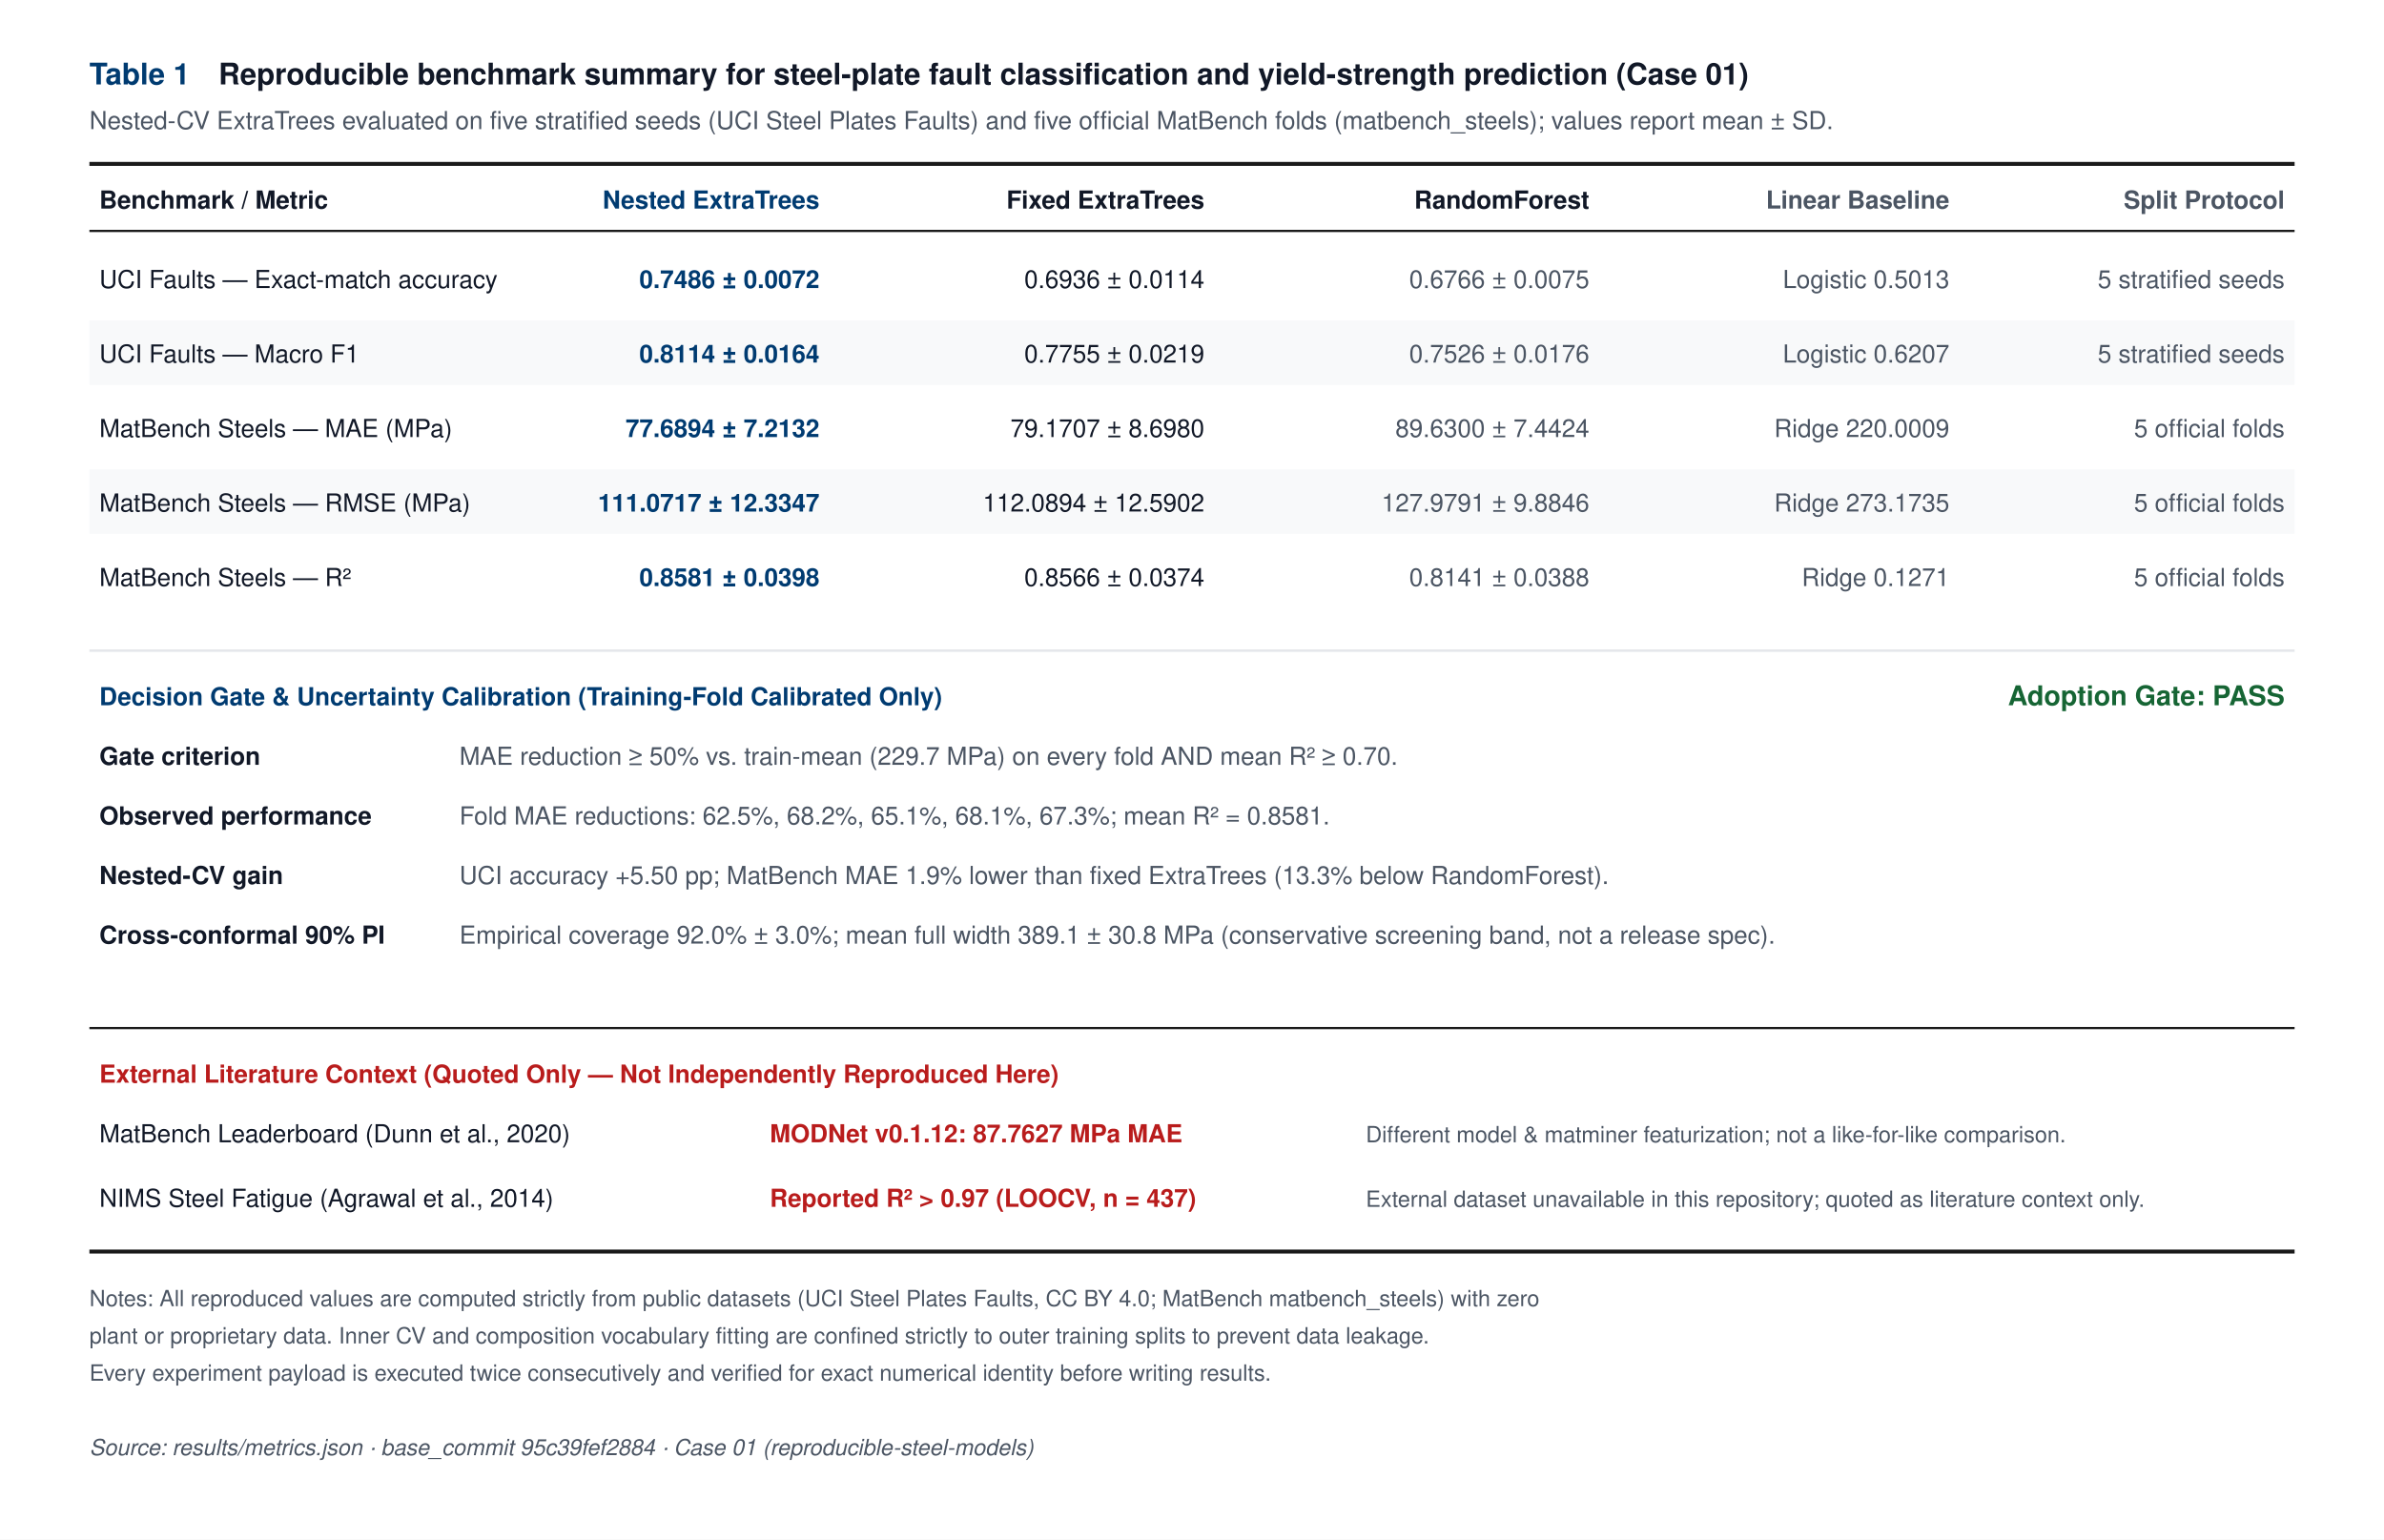
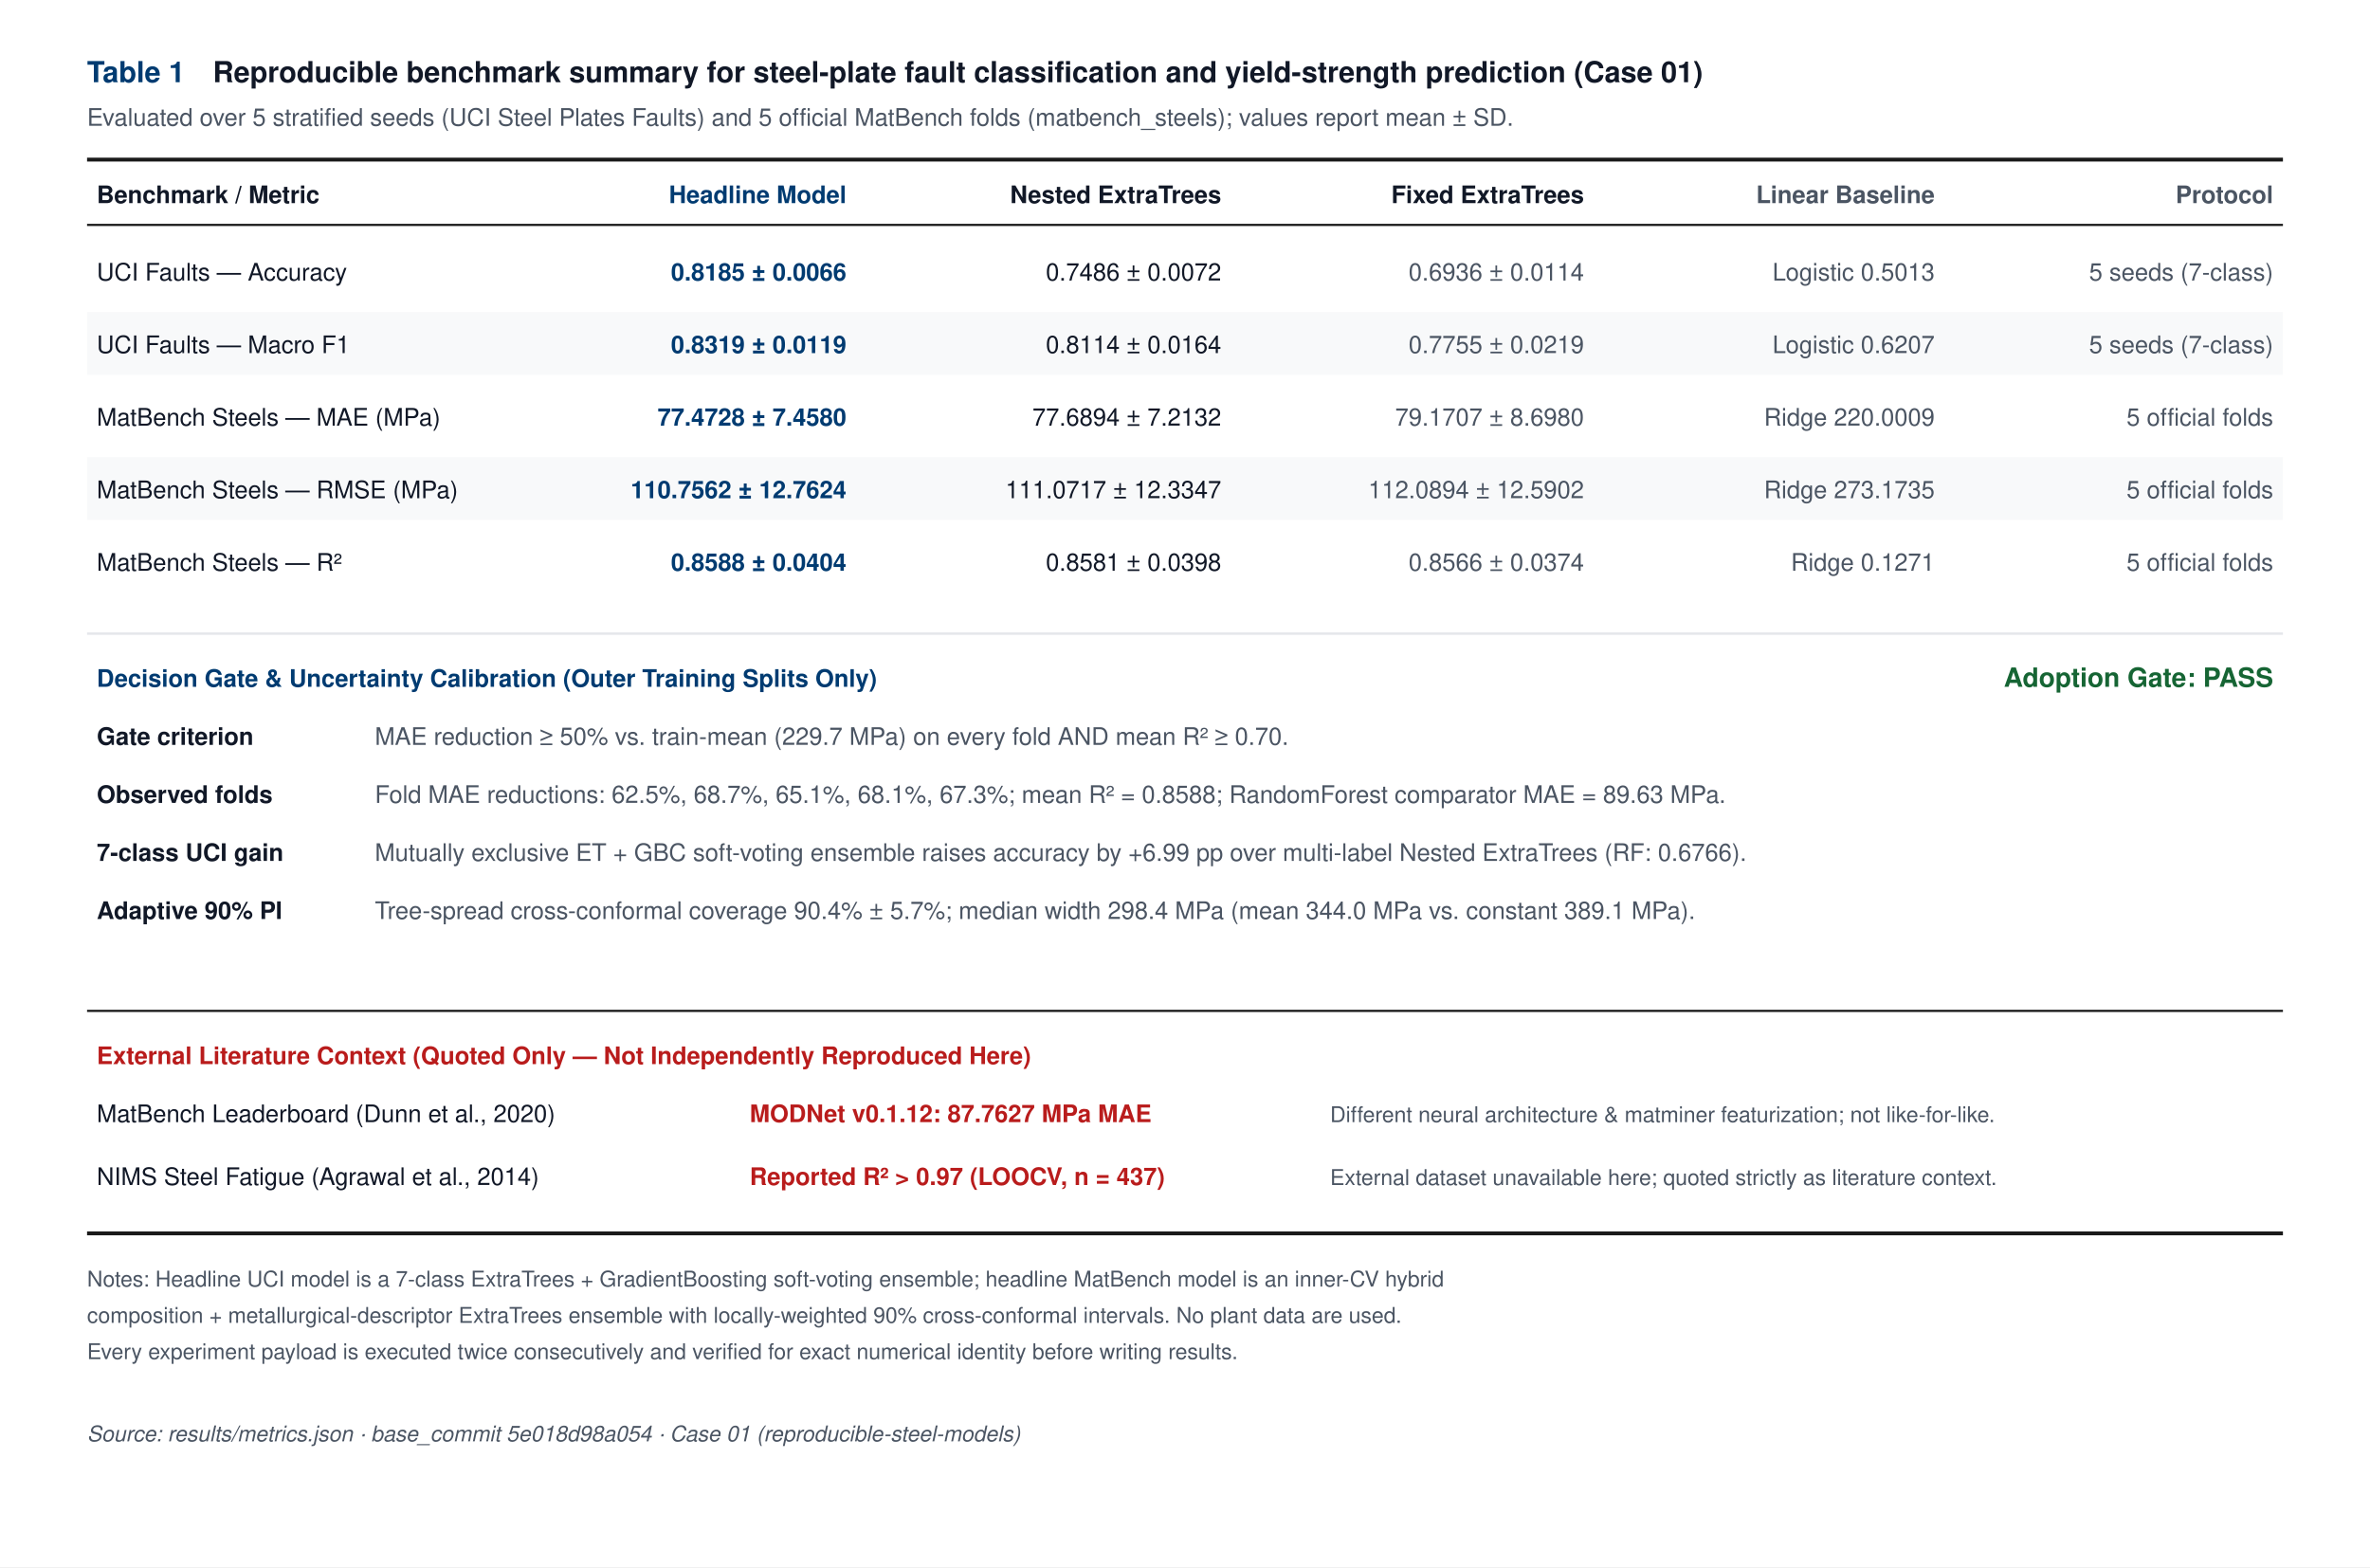
- <svg xmlns="http://www.w3.org/2000/svg" width="960" height="620" viewBox="0 0 960 620" role="img" aria-label="Case 01 Springer-style quantitative summary scorecard">
-   <rect width="960" height="620" fill="#ffffff" />
+ <svg xmlns="http://www.w3.org/2000/svg" width="980" height="648" viewBox="0 0 980 648" role="img" aria-label="Case 01 Springer-style quantitative summary scorecard">
+   <rect width="980" height="648" fill="#ffffff" />
  <text x="36.0" y="34.0" fill="#003b71" font-size="12" font-weight="bold" text-anchor="start" font-family="Helvetica Neue, Helvetica, Arial, Liberation Sans, sans-serif">Table 1</text>
  <text x="88.0" y="34.0" fill="#111827" font-size="12" font-weight="bold" text-anchor="start" font-family="Helvetica Neue, Helvetica, Arial, Liberation Sans, sans-serif">Reproducible benchmark summary for steel-plate fault classification and yield-strength prediction (Case 01)</text>
-   <text x="36.0" y="52.0" fill="#4b5563" font-size="10" font-weight="normal" text-anchor="start" font-family="Helvetica Neue, Helvetica, Arial, Liberation Sans, sans-serif">Nested-CV ExtraTrees evaluated on five stratified seeds (UCI Steel Plates Faults) and five official MatBench folds (matbench_steels); values report mean ± SD.</text>
-   <line x1="36" y1="66" x2="924" y2="66" stroke="#1a1a1a" stroke-width="1.6" />
+   <text x="36.0" y="52.0" fill="#4b5563" font-size="10" font-weight="normal" text-anchor="start" font-family="Helvetica Neue, Helvetica, Arial, Liberation Sans, sans-serif">Evaluated over 5 stratified seeds (UCI Steel Plates Faults) and 5 official MatBench folds (matbench_steels); values report mean ± SD.</text>
+   <line x1="36" y1="66" x2="944" y2="66" stroke="#1a1a1a" stroke-width="1.6" />
  <text x="40.0" y="84.0" fill="#111827" font-size="10" font-weight="bold" text-anchor="start" font-family="Helvetica Neue, Helvetica, Arial, Liberation Sans, sans-serif">Benchmark / Metric</text>
-   <text x="330.0" y="84.0" fill="#003b71" font-size="10" font-weight="bold" text-anchor="end" font-family="Helvetica Neue, Helvetica, Arial, Liberation Sans, sans-serif">Nested ExtraTrees</text>
-   <text x="485.0" y="84.0" fill="#111827" font-size="10" font-weight="bold" text-anchor="end" font-family="Helvetica Neue, Helvetica, Arial, Liberation Sans, sans-serif">Fixed ExtraTrees</text>
-   <text x="640.0" y="84.0" fill="#111827" font-size="10" font-weight="bold" text-anchor="end" font-family="Helvetica Neue, Helvetica, Arial, Liberation Sans, sans-serif">RandomForest</text>
-   <text x="785.0" y="84.0" fill="#4b5563" font-size="10" font-weight="bold" text-anchor="end" font-family="Helvetica Neue, Helvetica, Arial, Liberation Sans, sans-serif">Linear Baseline</text>
-   <text x="920.0" y="84.0" fill="#4b5563" font-size="10" font-weight="bold" text-anchor="end" font-family="Helvetica Neue, Helvetica, Arial, Liberation Sans, sans-serif">Split Protocol</text>
-   <line x1="36" y1="93" x2="924" y2="93" stroke="#1a1a1a" stroke-width="0.9" />
-   <text x="40.0" y="116.0" fill="#111827" font-size="10" font-weight="normal" text-anchor="start" font-family="Helvetica Neue, Helvetica, Arial, Liberation Sans, sans-serif">UCI Faults — Exact-match accuracy</text>
-   <text x="330.0" y="116.0" fill="#003b71" font-size="10" font-weight="bold" text-anchor="end" font-family="Helvetica Neue, Helvetica, Arial, Liberation Sans, sans-serif">0.7486 ± 0.0072</text>
-   <text x="485.0" y="116.0" fill="#111827" font-size="10" font-weight="normal" text-anchor="end" font-family="Helvetica Neue, Helvetica, Arial, Liberation Sans, sans-serif">0.6936 ± 0.0114</text>
-   <text x="640.0" y="116.0" fill="#4b5563" font-size="10" font-weight="normal" text-anchor="end" font-family="Helvetica Neue, Helvetica, Arial, Liberation Sans, sans-serif">0.6766 ± 0.0075</text>
-   <text x="785.0" y="116.0" fill="#4b5563" font-size="10" font-weight="normal" text-anchor="end" font-family="Helvetica Neue, Helvetica, Arial, Liberation Sans, sans-serif">Logistic 0.5013</text>
-   <text x="920.0" y="116.0" fill="#4b5563" font-size="10" font-weight="normal" text-anchor="end" font-family="Helvetica Neue, Helvetica, Arial, Liberation Sans, sans-serif">5 stratified seeds</text>
-   <rect x="36" y="129" width="888" height="26" fill="#f8f9fa" />
+   <text x="350.0" y="84.0" fill="#003b71" font-size="10" font-weight="bold" text-anchor="end" font-family="Helvetica Neue, Helvetica, Arial, Liberation Sans, sans-serif">Headline Model</text>
+   <text x="505.0" y="84.0" fill="#111827" font-size="10" font-weight="bold" text-anchor="end" font-family="Helvetica Neue, Helvetica, Arial, Liberation Sans, sans-serif">Nested ExtraTrees</text>
+   <text x="655.0" y="84.0" fill="#111827" font-size="10" font-weight="bold" text-anchor="end" font-family="Helvetica Neue, Helvetica, Arial, Liberation Sans, sans-serif">Fixed ExtraTrees</text>
+   <text x="800.0" y="84.0" fill="#4b5563" font-size="10" font-weight="bold" text-anchor="end" font-family="Helvetica Neue, Helvetica, Arial, Liberation Sans, sans-serif">Linear Baseline</text>
+   <text x="940.0" y="84.0" fill="#4b5563" font-size="10" font-weight="bold" text-anchor="end" font-family="Helvetica Neue, Helvetica, Arial, Liberation Sans, sans-serif">Protocol</text>
+   <line x1="36" y1="93" x2="944" y2="93" stroke="#1a1a1a" stroke-width="0.9" />
+   <text x="40.0" y="116.0" fill="#111827" font-size="10" font-weight="normal" text-anchor="start" font-family="Helvetica Neue, Helvetica, Arial, Liberation Sans, sans-serif">UCI Faults — Accuracy</text>
+   <text x="350.0" y="116.0" fill="#003b71" font-size="10" font-weight="bold" text-anchor="end" font-family="Helvetica Neue, Helvetica, Arial, Liberation Sans, sans-serif">0.8185 ± 0.0066</text>
+   <text x="505.0" y="116.0" fill="#111827" font-size="10" font-weight="normal" text-anchor="end" font-family="Helvetica Neue, Helvetica, Arial, Liberation Sans, sans-serif">0.7486 ± 0.0072</text>
+   <text x="655.0" y="116.0" fill="#4b5563" font-size="10" font-weight="normal" text-anchor="end" font-family="Helvetica Neue, Helvetica, Arial, Liberation Sans, sans-serif">0.6936 ± 0.0114</text>
+   <text x="800.0" y="116.0" fill="#4b5563" font-size="10" font-weight="normal" text-anchor="end" font-family="Helvetica Neue, Helvetica, Arial, Liberation Sans, sans-serif">Logistic 0.5013</text>
+   <text x="940.0" y="116.0" fill="#4b5563" font-size="10" font-weight="normal" text-anchor="end" font-family="Helvetica Neue, Helvetica, Arial, Liberation Sans, sans-serif">5 seeds (7-class)</text>
+   <rect x="36" y="129" width="908" height="26" fill="#f8f9fa" />
  <text x="40.0" y="146.0" fill="#111827" font-size="10" font-weight="normal" text-anchor="start" font-family="Helvetica Neue, Helvetica, Arial, Liberation Sans, sans-serif">UCI Faults — Macro F1</text>
-   <text x="330.0" y="146.0" fill="#003b71" font-size="10" font-weight="bold" text-anchor="end" font-family="Helvetica Neue, Helvetica, Arial, Liberation Sans, sans-serif">0.8114 ± 0.0164</text>
-   <text x="485.0" y="146.0" fill="#111827" font-size="10" font-weight="normal" text-anchor="end" font-family="Helvetica Neue, Helvetica, Arial, Liberation Sans, sans-serif">0.7755 ± 0.0219</text>
-   <text x="640.0" y="146.0" fill="#4b5563" font-size="10" font-weight="normal" text-anchor="end" font-family="Helvetica Neue, Helvetica, Arial, Liberation Sans, sans-serif">0.7526 ± 0.0176</text>
-   <text x="785.0" y="146.0" fill="#4b5563" font-size="10" font-weight="normal" text-anchor="end" font-family="Helvetica Neue, Helvetica, Arial, Liberation Sans, sans-serif">Logistic 0.6207</text>
-   <text x="920.0" y="146.0" fill="#4b5563" font-size="10" font-weight="normal" text-anchor="end" font-family="Helvetica Neue, Helvetica, Arial, Liberation Sans, sans-serif">5 stratified seeds</text>
+   <text x="350.0" y="146.0" fill="#003b71" font-size="10" font-weight="bold" text-anchor="end" font-family="Helvetica Neue, Helvetica, Arial, Liberation Sans, sans-serif">0.8319 ± 0.0119</text>
+   <text x="505.0" y="146.0" fill="#111827" font-size="10" font-weight="normal" text-anchor="end" font-family="Helvetica Neue, Helvetica, Arial, Liberation Sans, sans-serif">0.8114 ± 0.0164</text>
+   <text x="655.0" y="146.0" fill="#4b5563" font-size="10" font-weight="normal" text-anchor="end" font-family="Helvetica Neue, Helvetica, Arial, Liberation Sans, sans-serif">0.7755 ± 0.0219</text>
+   <text x="800.0" y="146.0" fill="#4b5563" font-size="10" font-weight="normal" text-anchor="end" font-family="Helvetica Neue, Helvetica, Arial, Liberation Sans, sans-serif">Logistic 0.6207</text>
+   <text x="940.0" y="146.0" fill="#4b5563" font-size="10" font-weight="normal" text-anchor="end" font-family="Helvetica Neue, Helvetica, Arial, Liberation Sans, sans-serif">5 seeds (7-class)</text>
  <text x="40.0" y="176.0" fill="#111827" font-size="10" font-weight="normal" text-anchor="start" font-family="Helvetica Neue, Helvetica, Arial, Liberation Sans, sans-serif">MatBench Steels — MAE (MPa)</text>
-   <text x="330.0" y="176.0" fill="#003b71" font-size="10" font-weight="bold" text-anchor="end" font-family="Helvetica Neue, Helvetica, Arial, Liberation Sans, sans-serif">77.6894 ± 7.2132</text>
-   <text x="485.0" y="176.0" fill="#111827" font-size="10" font-weight="normal" text-anchor="end" font-family="Helvetica Neue, Helvetica, Arial, Liberation Sans, sans-serif">79.1707 ± 8.6980</text>
-   <text x="640.0" y="176.0" fill="#4b5563" font-size="10" font-weight="normal" text-anchor="end" font-family="Helvetica Neue, Helvetica, Arial, Liberation Sans, sans-serif">89.6300 ± 7.4424</text>
-   <text x="785.0" y="176.0" fill="#4b5563" font-size="10" font-weight="normal" text-anchor="end" font-family="Helvetica Neue, Helvetica, Arial, Liberation Sans, sans-serif">Ridge 220.0009</text>
-   <text x="920.0" y="176.0" fill="#4b5563" font-size="10" font-weight="normal" text-anchor="end" font-family="Helvetica Neue, Helvetica, Arial, Liberation Sans, sans-serif">5 official folds</text>
-   <rect x="36" y="189" width="888" height="26" fill="#f8f9fa" />
+   <text x="350.0" y="176.0" fill="#003b71" font-size="10" font-weight="bold" text-anchor="end" font-family="Helvetica Neue, Helvetica, Arial, Liberation Sans, sans-serif">77.4728 ± 7.4580</text>
+   <text x="505.0" y="176.0" fill="#111827" font-size="10" font-weight="normal" text-anchor="end" font-family="Helvetica Neue, Helvetica, Arial, Liberation Sans, sans-serif">77.6894 ± 7.2132</text>
+   <text x="655.0" y="176.0" fill="#4b5563" font-size="10" font-weight="normal" text-anchor="end" font-family="Helvetica Neue, Helvetica, Arial, Liberation Sans, sans-serif">79.1707 ± 8.6980</text>
+   <text x="800.0" y="176.0" fill="#4b5563" font-size="10" font-weight="normal" text-anchor="end" font-family="Helvetica Neue, Helvetica, Arial, Liberation Sans, sans-serif">Ridge 220.0009</text>
+   <text x="940.0" y="176.0" fill="#4b5563" font-size="10" font-weight="normal" text-anchor="end" font-family="Helvetica Neue, Helvetica, Arial, Liberation Sans, sans-serif">5 official folds</text>
+   <rect x="36" y="189" width="908" height="26" fill="#f8f9fa" />
  <text x="40.0" y="206.0" fill="#111827" font-size="10" font-weight="normal" text-anchor="start" font-family="Helvetica Neue, Helvetica, Arial, Liberation Sans, sans-serif">MatBench Steels — RMSE (MPa)</text>
-   <text x="330.0" y="206.0" fill="#003b71" font-size="10" font-weight="bold" text-anchor="end" font-family="Helvetica Neue, Helvetica, Arial, Liberation Sans, sans-serif">111.0717 ± 12.3347</text>
-   <text x="485.0" y="206.0" fill="#111827" font-size="10" font-weight="normal" text-anchor="end" font-family="Helvetica Neue, Helvetica, Arial, Liberation Sans, sans-serif">112.0894 ± 12.5902</text>
-   <text x="640.0" y="206.0" fill="#4b5563" font-size="10" font-weight="normal" text-anchor="end" font-family="Helvetica Neue, Helvetica, Arial, Liberation Sans, sans-serif">127.9791 ± 9.8846</text>
-   <text x="785.0" y="206.0" fill="#4b5563" font-size="10" font-weight="normal" text-anchor="end" font-family="Helvetica Neue, Helvetica, Arial, Liberation Sans, sans-serif">Ridge 273.1735</text>
-   <text x="920.0" y="206.0" fill="#4b5563" font-size="10" font-weight="normal" text-anchor="end" font-family="Helvetica Neue, Helvetica, Arial, Liberation Sans, sans-serif">5 official folds</text>
+   <text x="350.0" y="206.0" fill="#003b71" font-size="10" font-weight="bold" text-anchor="end" font-family="Helvetica Neue, Helvetica, Arial, Liberation Sans, sans-serif">110.7562 ± 12.7624</text>
+   <text x="505.0" y="206.0" fill="#111827" font-size="10" font-weight="normal" text-anchor="end" font-family="Helvetica Neue, Helvetica, Arial, Liberation Sans, sans-serif">111.0717 ± 12.3347</text>
+   <text x="655.0" y="206.0" fill="#4b5563" font-size="10" font-weight="normal" text-anchor="end" font-family="Helvetica Neue, Helvetica, Arial, Liberation Sans, sans-serif">112.0894 ± 12.5902</text>
+   <text x="800.0" y="206.0" fill="#4b5563" font-size="10" font-weight="normal" text-anchor="end" font-family="Helvetica Neue, Helvetica, Arial, Liberation Sans, sans-serif">Ridge 273.1735</text>
+   <text x="940.0" y="206.0" fill="#4b5563" font-size="10" font-weight="normal" text-anchor="end" font-family="Helvetica Neue, Helvetica, Arial, Liberation Sans, sans-serif">5 official folds</text>
  <text x="40.0" y="236.0" fill="#111827" font-size="10" font-weight="normal" text-anchor="start" font-family="Helvetica Neue, Helvetica, Arial, Liberation Sans, sans-serif">MatBench Steels — R²</text>
-   <text x="330.0" y="236.0" fill="#003b71" font-size="10" font-weight="bold" text-anchor="end" font-family="Helvetica Neue, Helvetica, Arial, Liberation Sans, sans-serif">0.8581 ± 0.0398</text>
-   <text x="485.0" y="236.0" fill="#111827" font-size="10" font-weight="normal" text-anchor="end" font-family="Helvetica Neue, Helvetica, Arial, Liberation Sans, sans-serif">0.8566 ± 0.0374</text>
-   <text x="640.0" y="236.0" fill="#4b5563" font-size="10" font-weight="normal" text-anchor="end" font-family="Helvetica Neue, Helvetica, Arial, Liberation Sans, sans-serif">0.8141 ± 0.0388</text>
-   <text x="785.0" y="236.0" fill="#4b5563" font-size="10" font-weight="normal" text-anchor="end" font-family="Helvetica Neue, Helvetica, Arial, Liberation Sans, sans-serif">Ridge 0.1271</text>
-   <text x="920.0" y="236.0" fill="#4b5563" font-size="10" font-weight="normal" text-anchor="end" font-family="Helvetica Neue, Helvetica, Arial, Liberation Sans, sans-serif">5 official folds</text>
-   <line x1="36" y1="262" x2="924" y2="262" stroke="#e5e7eb" stroke-width="1" />
-   <text x="40.0" y="284.0" fill="#003b71" font-size="10" font-weight="bold" text-anchor="start" font-family="Helvetica Neue, Helvetica, Arial, Liberation Sans, sans-serif">Decision Gate &amp; Uncertainty Calibration (Training-Fold Calibrated Only)</text>
-   <text x="920.0" y="284.0" fill="#166534" font-size="11" font-weight="bold" text-anchor="end" font-family="Helvetica Neue, Helvetica, Arial, Liberation Sans, sans-serif">Adoption Gate: PASS</text>
+   <text x="350.0" y="236.0" fill="#003b71" font-size="10" font-weight="bold" text-anchor="end" font-family="Helvetica Neue, Helvetica, Arial, Liberation Sans, sans-serif">0.8588 ± 0.0404</text>
+   <text x="505.0" y="236.0" fill="#111827" font-size="10" font-weight="normal" text-anchor="end" font-family="Helvetica Neue, Helvetica, Arial, Liberation Sans, sans-serif">0.8581 ± 0.0398</text>
+   <text x="655.0" y="236.0" fill="#4b5563" font-size="10" font-weight="normal" text-anchor="end" font-family="Helvetica Neue, Helvetica, Arial, Liberation Sans, sans-serif">0.8566 ± 0.0374</text>
+   <text x="800.0" y="236.0" fill="#4b5563" font-size="10" font-weight="normal" text-anchor="end" font-family="Helvetica Neue, Helvetica, Arial, Liberation Sans, sans-serif">Ridge 0.1271</text>
+   <text x="940.0" y="236.0" fill="#4b5563" font-size="10" font-weight="normal" text-anchor="end" font-family="Helvetica Neue, Helvetica, Arial, Liberation Sans, sans-serif">5 official folds</text>
+   <line x1="36" y1="262" x2="944" y2="262" stroke="#e5e7eb" stroke-width="1" />
+   <text x="40.0" y="284.0" fill="#003b71" font-size="10" font-weight="bold" text-anchor="start" font-family="Helvetica Neue, Helvetica, Arial, Liberation Sans, sans-serif">Decision Gate &amp; Uncertainty Calibration (Outer Training Splits Only)</text>
+   <text x="940.0" y="284.0" fill="#166534" font-size="11" font-weight="bold" text-anchor="end" font-family="Helvetica Neue, Helvetica, Arial, Liberation Sans, sans-serif">Adoption Gate: PASS</text>
  <text x="40.0" y="308.0" fill="#111827" font-size="10" font-weight="bold" text-anchor="start" font-family="Helvetica Neue, Helvetica, Arial, Liberation Sans, sans-serif">Gate criterion</text>
-   <text x="185.0" y="308.0" fill="#4b5563" font-size="10" font-weight="normal" text-anchor="start" font-family="Helvetica Neue, Helvetica, Arial, Liberation Sans, sans-serif">MAE reduction ≥ 50% vs. train-mean (229.7 MPa) on every fold AND mean R² ≥ 0.70.</text>
-   <text x="40.0" y="332.0" fill="#111827" font-size="10" font-weight="bold" text-anchor="start" font-family="Helvetica Neue, Helvetica, Arial, Liberation Sans, sans-serif">Observed performance</text>
-   <text x="185.0" y="332.0" fill="#4b5563" font-size="10" font-weight="normal" text-anchor="start" font-family="Helvetica Neue, Helvetica, Arial, Liberation Sans, sans-serif">Fold MAE reductions: 62.5%, 68.2%, 65.1%, 68.1%, 67.3%; mean R² = 0.8581.</text>
-   <text x="40.0" y="356.0" fill="#111827" font-size="10" font-weight="bold" text-anchor="start" font-family="Helvetica Neue, Helvetica, Arial, Liberation Sans, sans-serif">Nested-CV gain</text>
-   <text x="185.0" y="356.0" fill="#4b5563" font-size="10" font-weight="normal" text-anchor="start" font-family="Helvetica Neue, Helvetica, Arial, Liberation Sans, sans-serif">UCI accuracy +5.50 pp; MatBench MAE 1.9% lower than fixed ExtraTrees (13.3% below RandomForest).</text>
-   <text x="40.0" y="380.0" fill="#111827" font-size="10" font-weight="bold" text-anchor="start" font-family="Helvetica Neue, Helvetica, Arial, Liberation Sans, sans-serif">Cross-conformal 90% PI</text>
-   <text x="185.0" y="380.0" fill="#4b5563" font-size="10" font-weight="normal" text-anchor="start" font-family="Helvetica Neue, Helvetica, Arial, Liberation Sans, sans-serif">Empirical coverage 92.0% ± 3.0%; mean full width 389.1 ± 30.8 MPa (conservative screening band, not a release spec).</text>
-   <line x1="36" y1="414" x2="924" y2="414" stroke="#1a1a1a" stroke-width="0.9" />
-   <text x="40.0" y="436.0" fill="#b91c1c" font-size="10" font-weight="bold" text-anchor="start" font-family="Helvetica Neue, Helvetica, Arial, Liberation Sans, sans-serif">External Literature Context (Quoted Only — Not Independently Reproduced Here)</text>
-   <text x="40.0" y="460.0" fill="#111827" font-size="10" font-weight="normal" text-anchor="start" font-family="Helvetica Neue, Helvetica, Arial, Liberation Sans, sans-serif">MatBench Leaderboard (Dunn et al., 2020)</text>
-   <text x="310.0" y="460.0" fill="#b91c1c" font-size="10" font-weight="bold" text-anchor="start" font-family="Helvetica Neue, Helvetica, Arial, Liberation Sans, sans-serif">MODNet v0.1.12: 87.7627 MPa MAE</text>
-   <text x="550.0" y="460.0" fill="#4b5563" font-size="9" font-weight="normal" text-anchor="start" font-family="Helvetica Neue, Helvetica, Arial, Liberation Sans, sans-serif">Different model &amp; matminer featurization; not a like-for-like comparison.</text>
-   <text x="40.0" y="486.0" fill="#111827" font-size="10" font-weight="normal" text-anchor="start" font-family="Helvetica Neue, Helvetica, Arial, Liberation Sans, sans-serif">NIMS Steel Fatigue (Agrawal et al., 2014)</text>
-   <text x="310.0" y="486.0" fill="#b91c1c" font-size="10" font-weight="bold" text-anchor="start" font-family="Helvetica Neue, Helvetica, Arial, Liberation Sans, sans-serif">Reported R² &gt; 0.97 (LOOCV, n = 437)</text>
-   <text x="550.0" y="486.0" fill="#4b5563" font-size="9" font-weight="normal" text-anchor="start" font-family="Helvetica Neue, Helvetica, Arial, Liberation Sans, sans-serif">External dataset unavailable in this repository; quoted as literature context only.</text>
-   <line x1="36" y1="504" x2="924" y2="504" stroke="#1a1a1a" stroke-width="1.6" />
-   <text x="36.0" y="526.0" fill="#4b5563" font-size="9" font-weight="normal" text-anchor="start" font-family="Helvetica Neue, Helvetica, Arial, Liberation Sans, sans-serif">Notes: All reproduced values are computed strictly from public datasets (UCI Steel Plates Faults, CC BY 4.0; MatBench matbench_steels) with zero</text>
-   <text x="36.0" y="541.0" fill="#4b5563" font-size="9" font-weight="normal" text-anchor="start" font-family="Helvetica Neue, Helvetica, Arial, Liberation Sans, sans-serif">plant or proprietary data. Inner CV and composition vocabulary fitting are confined strictly to outer training splits to prevent data leakage.</text>
-   <text x="36.0" y="556.0" fill="#4b5563" font-size="9" font-weight="normal" text-anchor="start" font-family="Helvetica Neue, Helvetica, Arial, Liberation Sans, sans-serif">Every experiment payload is executed twice consecutively and verified for exact numerical identity before writing results.</text>
-   <text x="36.0" y="586.0" fill="#4b5563" font-size="9" font-weight="normal" font-style="italic" text-anchor="start" font-family="Helvetica Neue, Helvetica, Arial, Liberation Sans, sans-serif">Source: results/metrics.json · base_commit 95c39fef2884 · Case 01 (reproducible-steel-models)</text>
+   <text x="155.0" y="308.0" fill="#4b5563" font-size="10" font-weight="normal" text-anchor="start" font-family="Helvetica Neue, Helvetica, Arial, Liberation Sans, sans-serif">MAE reduction ≥ 50% vs. train-mean (229.7 MPa) on every fold AND mean R² ≥ 0.70.</text>
+   <text x="40.0" y="332.0" fill="#111827" font-size="10" font-weight="bold" text-anchor="start" font-family="Helvetica Neue, Helvetica, Arial, Liberation Sans, sans-serif">Observed folds</text>
+   <text x="155.0" y="332.0" fill="#4b5563" font-size="10" font-weight="normal" text-anchor="start" font-family="Helvetica Neue, Helvetica, Arial, Liberation Sans, sans-serif">Fold MAE reductions: 62.5%, 68.7%, 65.1%, 68.1%, 67.3%; mean R² = 0.8588; RandomForest comparator MAE = 89.63 MPa.</text>
+   <text x="40.0" y="356.0" fill="#111827" font-size="10" font-weight="bold" text-anchor="start" font-family="Helvetica Neue, Helvetica, Arial, Liberation Sans, sans-serif">7-class UCI gain</text>
+   <text x="155.0" y="356.0" fill="#4b5563" font-size="10" font-weight="normal" text-anchor="start" font-family="Helvetica Neue, Helvetica, Arial, Liberation Sans, sans-serif">Mutually exclusive ET + GBC soft-voting ensemble raises accuracy by +6.99 pp over multi-label Nested ExtraTrees (RF: 0.6766).</text>
+   <text x="40.0" y="380.0" fill="#111827" font-size="10" font-weight="bold" text-anchor="start" font-family="Helvetica Neue, Helvetica, Arial, Liberation Sans, sans-serif">Adaptive 90% PI</text>
+   <text x="155.0" y="380.0" fill="#4b5563" font-size="10" font-weight="normal" text-anchor="start" font-family="Helvetica Neue, Helvetica, Arial, Liberation Sans, sans-serif">Tree-spread cross-conformal coverage 90.4% ± 5.7%; median width 298.4 MPa (mean 344.0 MPa vs. constant 389.1 MPa).</text>
+   <line x1="36" y1="418" x2="944" y2="418" stroke="#1a1a1a" stroke-width="0.9" />
+   <text x="40.0" y="440.0" fill="#b91c1c" font-size="10" font-weight="bold" text-anchor="start" font-family="Helvetica Neue, Helvetica, Arial, Liberation Sans, sans-serif">External Literature Context (Quoted Only — Not Independently Reproduced Here)</text>
+   <text x="40.0" y="464.0" fill="#111827" font-size="10" font-weight="normal" text-anchor="start" font-family="Helvetica Neue, Helvetica, Arial, Liberation Sans, sans-serif">MatBench Leaderboard (Dunn et al., 2020)</text>
+   <text x="310.0" y="464.0" fill="#b91c1c" font-size="10" font-weight="bold" text-anchor="start" font-family="Helvetica Neue, Helvetica, Arial, Liberation Sans, sans-serif">MODNet v0.1.12: 87.7627 MPa MAE</text>
+   <text x="550.0" y="464.0" fill="#4b5563" font-size="9" font-weight="normal" text-anchor="start" font-family="Helvetica Neue, Helvetica, Arial, Liberation Sans, sans-serif">Different neural architecture &amp; matminer featurization; not like-for-like.</text>
+   <text x="40.0" y="490.0" fill="#111827" font-size="10" font-weight="normal" text-anchor="start" font-family="Helvetica Neue, Helvetica, Arial, Liberation Sans, sans-serif">NIMS Steel Fatigue (Agrawal et al., 2014)</text>
+   <text x="310.0" y="490.0" fill="#b91c1c" font-size="10" font-weight="bold" text-anchor="start" font-family="Helvetica Neue, Helvetica, Arial, Liberation Sans, sans-serif">Reported R² &gt; 0.97 (LOOCV, n = 437)</text>
+   <text x="550.0" y="490.0" fill="#4b5563" font-size="9" font-weight="normal" text-anchor="start" font-family="Helvetica Neue, Helvetica, Arial, Liberation Sans, sans-serif">External dataset unavailable here; quoted strictly as literature context.</text>
+   <line x1="36" y1="510" x2="944" y2="510" stroke="#1a1a1a" stroke-width="1.6" />
+   <text x="36.0" y="532.0" fill="#4b5563" font-size="9" font-weight="normal" text-anchor="start" font-family="Helvetica Neue, Helvetica, Arial, Liberation Sans, sans-serif">Notes: Headline UCI model is a 7-class ExtraTrees + GradientBoosting soft-voting ensemble; headline MatBench model is an inner-CV hybrid</text>
+   <text x="36.0" y="547.0" fill="#4b5563" font-size="9" font-weight="normal" text-anchor="start" font-family="Helvetica Neue, Helvetica, Arial, Liberation Sans, sans-serif">composition + metallurgical-descriptor ExtraTrees ensemble with locally-weighted 90% cross-conformal intervals. No plant data are used.</text>
+   <text x="36.0" y="562.0" fill="#4b5563" font-size="9" font-weight="normal" text-anchor="start" font-family="Helvetica Neue, Helvetica, Arial, Liberation Sans, sans-serif">Every experiment payload is executed twice consecutively and verified for exact numerical identity before writing results.</text>
+   <text x="36.0" y="596.0" fill="#4b5563" font-size="9" font-weight="normal" font-style="italic" text-anchor="start" font-family="Helvetica Neue, Helvetica, Arial, Liberation Sans, sans-serif">Source: results/metrics.json · base_commit 5e018d98a054 · Case 01 (reproducible-steel-models)</text>
</svg>
